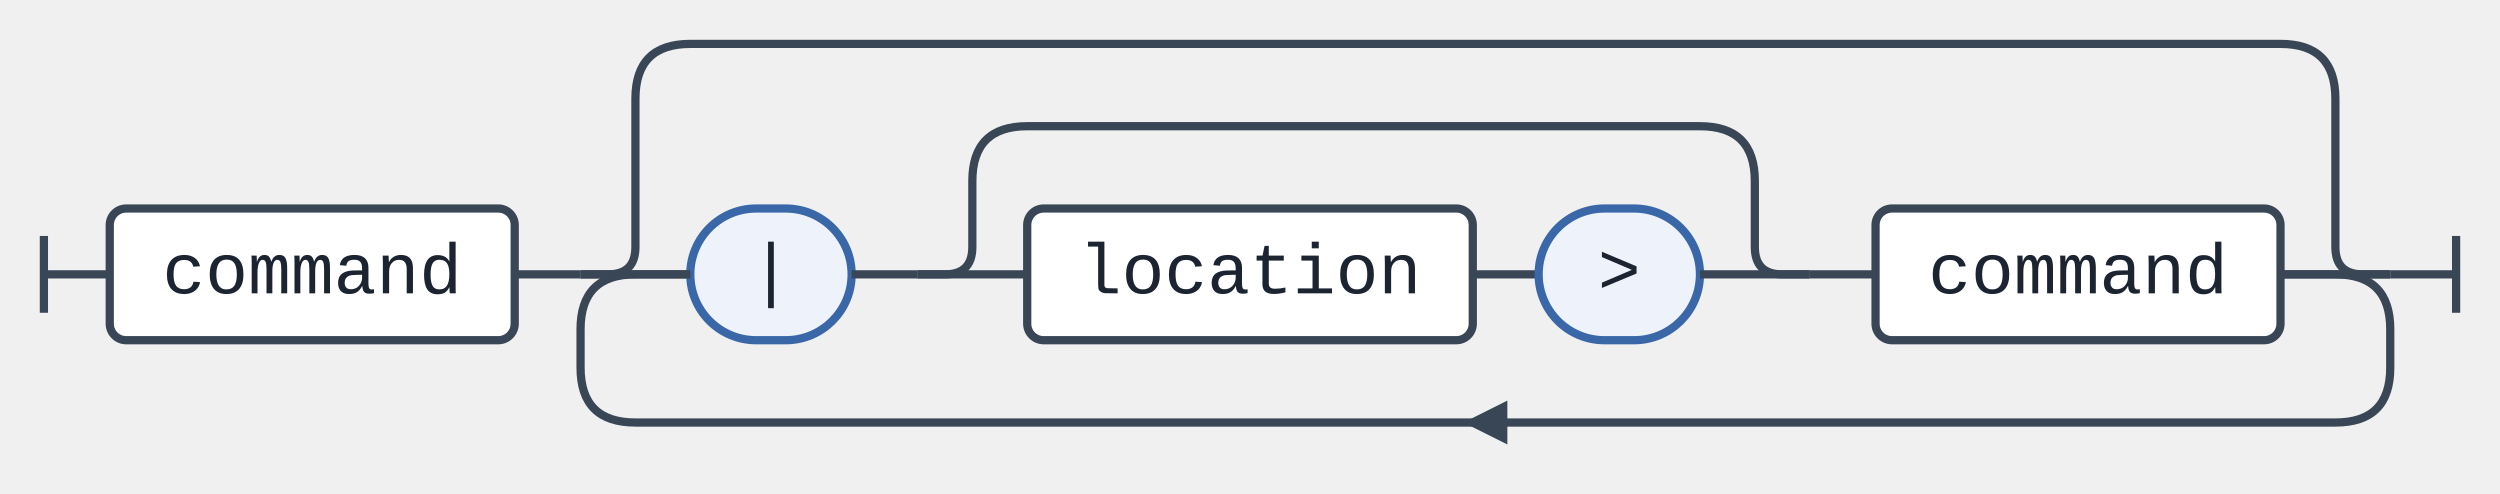
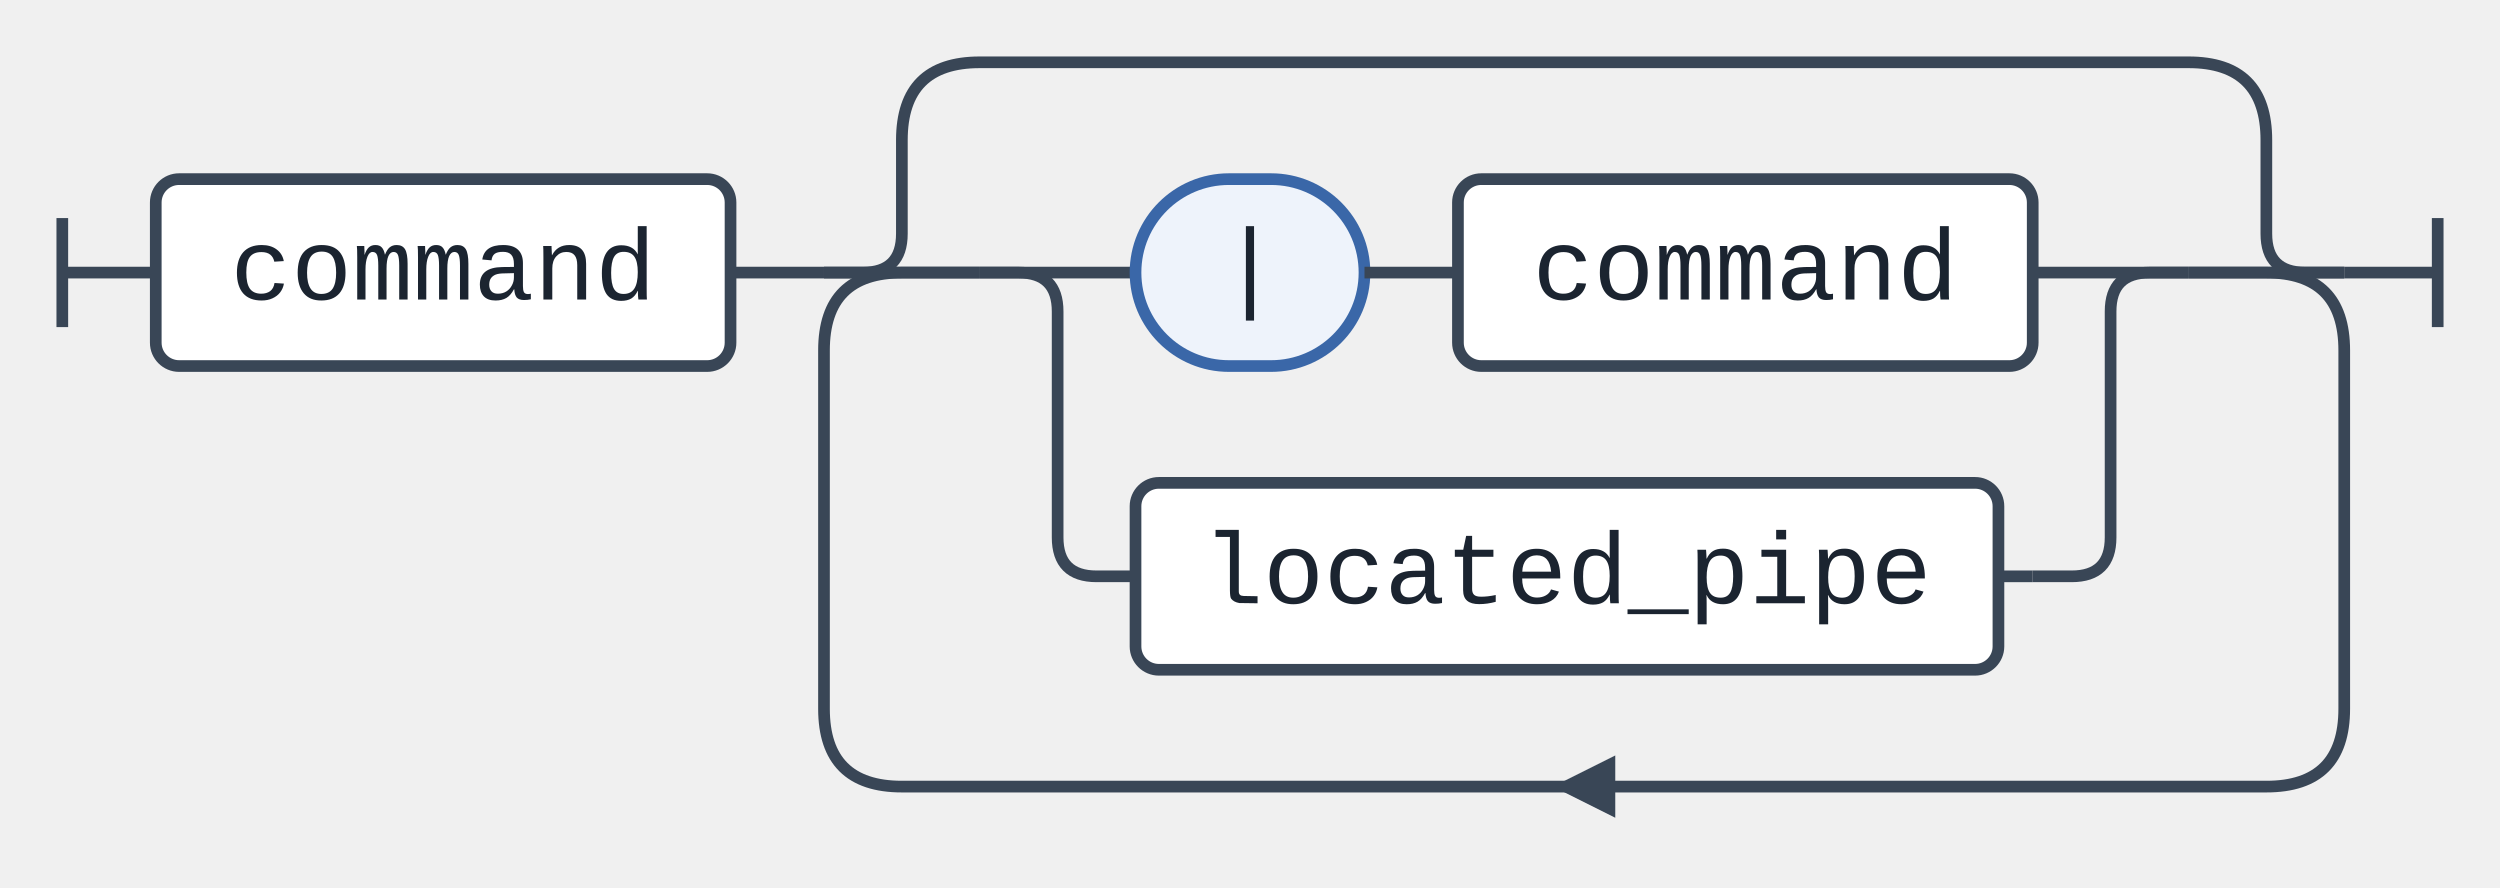
- <svg xmlns="http://www.w3.org/2000/svg" viewBox="0 0 455.6 90" width="455.6" height="90" role="img">
+ <svg xmlns="http://www.w3.org/2000/svg" viewBox="0 0 321 114" width="321" height="114" role="img">
  <style>.rail { fill: none; stroke: #394656; stroke-width: 1.5; }
.arrow { fill: #394656; }
.terminal { fill: #eef3fb; stroke: #3a67a8; stroke-width: 1.5; }
.nonterminal { fill: #ffffff; stroke: #394656; stroke-width: 1.5; }
.special { fill: #fff6e6; stroke: #b8860b; stroke-width: 1.5; }
.exception { fill: #fdeceb; stroke: #b0413a; stroke-width: 1.5; }
.lbl { fill: #1b2430; font-family: 'SFMono-Regular','Consolas','Liberation Mono',monospace; font-size: 13px; text-anchor: middle; dominant-baseline: central; }
.count-bg { fill: #ffffff; }
.count { fill: #6a7686; font-family: 'SFMono-Regular','Consolas',monospace; font-size: 11px; text-anchor: middle; dominant-baseline: central; }</style>
-   <path class="rail" d="M 8 43 L 8 57" />
-   <path class="rail" d="M 8 50 L 20 50" />
-   <rect class="nonterminal" x="20" y="38" width="73.8" height="24" rx="3" />
-   <text class="lbl" x="56.9" y="50">command</text>
-   <path class="rail" d="M 93.8 50 L 105.8 50" />
-   <path class="rail" d="M 105.8 50 L 125.8 50" />
-   <rect class="terminal" x="125.8" y="38" width="29.4" height="24" rx="12" />
-   <text class="lbl" x="140.5" y="50">|</text>
-   <path class="rail" d="M 155.2 50 L 167.2 50" />
-   <path class="rail" d="M 167.2 50 L 187.2 50" />
-   <rect class="nonterminal" x="187.2" y="38" width="81.2" height="24" rx="3" />
-   <text class="lbl" x="227.8" y="50">location</text>
-   <path class="rail" d="M 268.4 50 L 280.4 50" />
-   <rect class="terminal" x="280.4" y="38" width="29.4" height="24" rx="12" />
-   <text class="lbl" x="295.1" y="50">&gt;</text>
-   <path class="rail" d="M 309.8 50 L 329.8 50" />
-   <path class="rail" d="M 167.2 50 L 172.2 50 Q 177.2 50 177.2 45 L 177.2 33 Q 177.2 23 187.2 23 L 309.8 23 Q 319.8 23 319.8 33 L 319.8 45 Q 319.8 50 324.8 50 L 329.8 50" />
-   <path class="rail" d="M 329.8 50 L 341.8 50" />
-   <rect class="nonterminal" x="341.8" y="38" width="73.8" height="24" rx="3" />
-   <text class="lbl" x="378.7" y="50">command</text>
-   <path class="rail" d="M 415.6 50 L 435.6 50" />
-   <path class="rail" d="M 415.6 50 L 425.6 50 Q 435.6 50 435.6 60 L 435.6 67 Q 435.6 77 425.6 77 L 115.8 77 Q 105.8 77 105.8 67 L 105.8 60 Q 105.8 50 115.8 50 L 125.8 50" />
-   <polygon class="arrow" points="274.7,73 266.7,77 274.7,81" />
-   <path class="rail" d="M 105.8 50 L 110.8 50 Q 115.8 50 115.8 45 L 115.8 18 Q 115.8 8 125.8 8 L 415.6 8 Q 425.6 8 425.6 18 L 425.6 45 Q 425.6 50 430.6 50 L 435.6 50" />
-   <path class="rail" d="M 435.6 50 L 447.6 50" />
-   <path class="rail" d="M 447.6 43 L 447.6 57" />
+   <path class="rail" d="M 8 28 L 8 42" />
+   <path class="rail" d="M 8 35 L 20 35" />
+   <rect class="nonterminal" x="20" y="23" width="73.8" height="24" rx="3" />
+   <text class="lbl" x="56.9" y="35">command</text>
+   <path class="rail" d="M 93.8 35 L 105.8 35" />
+   <path class="rail" d="M 105.8 35 L 125.8 35" />
+   <path class="rail" d="M 125.8 35 L 145.8 35" />
+   <rect class="terminal" x="145.8" y="23" width="29.4" height="24" rx="12" />
+   <text class="lbl" x="160.5" y="35">|</text>
+   <path class="rail" d="M 175.2 35 L 187.2 35" />
+   <rect class="nonterminal" x="187.2" y="23" width="73.8" height="24" rx="3" />
+   <text class="lbl" x="224.1" y="35">command</text>
+   <path class="rail" d="M 261 35 L 281 35" />
+   <path class="rail" d="M 125.8 35 L 130.8 35 Q 135.8 35 135.8 40 L 135.8 69 Q 135.8 74 140.8 74 L 145.8 74" />
+   <rect class="nonterminal" x="145.8" y="62" width="110.8" height="24" rx="3" />
+   <text class="lbl" x="201.2" y="74">located_pipe</text>
+   <path class="rail" d="M 256.6 74 L 261 74" />
+   <path class="rail" d="M 261 74 L 266 74 Q 271 74 271 69 L 271 40 Q 271 35 276 35 L 281 35" />
+   <path class="rail" d="M 281 35 L 301 35" />
+   <path class="rail" d="M 281 35 L 291 35 Q 301 35 301 45 L 301 91 Q 301 101 291 101 L 115.8 101 Q 105.8 101 105.8 91 L 105.8 45 Q 105.8 35 115.8 35 L 125.8 35" />
+   <polygon class="arrow" points="207.4,97 199.4,101 207.4,105" />
+   <path class="rail" d="M 105.8 35 L 110.8 35 Q 115.8 35 115.8 30 L 115.8 18 Q 115.8 8 125.8 8 L 281 8 Q 291 8 291 18 L 291 30 Q 291 35 296 35 L 301 35" />
+   <path class="rail" d="M 301 35 L 313 35" />
+   <path class="rail" d="M 313 28 L 313 42" />
</svg>
